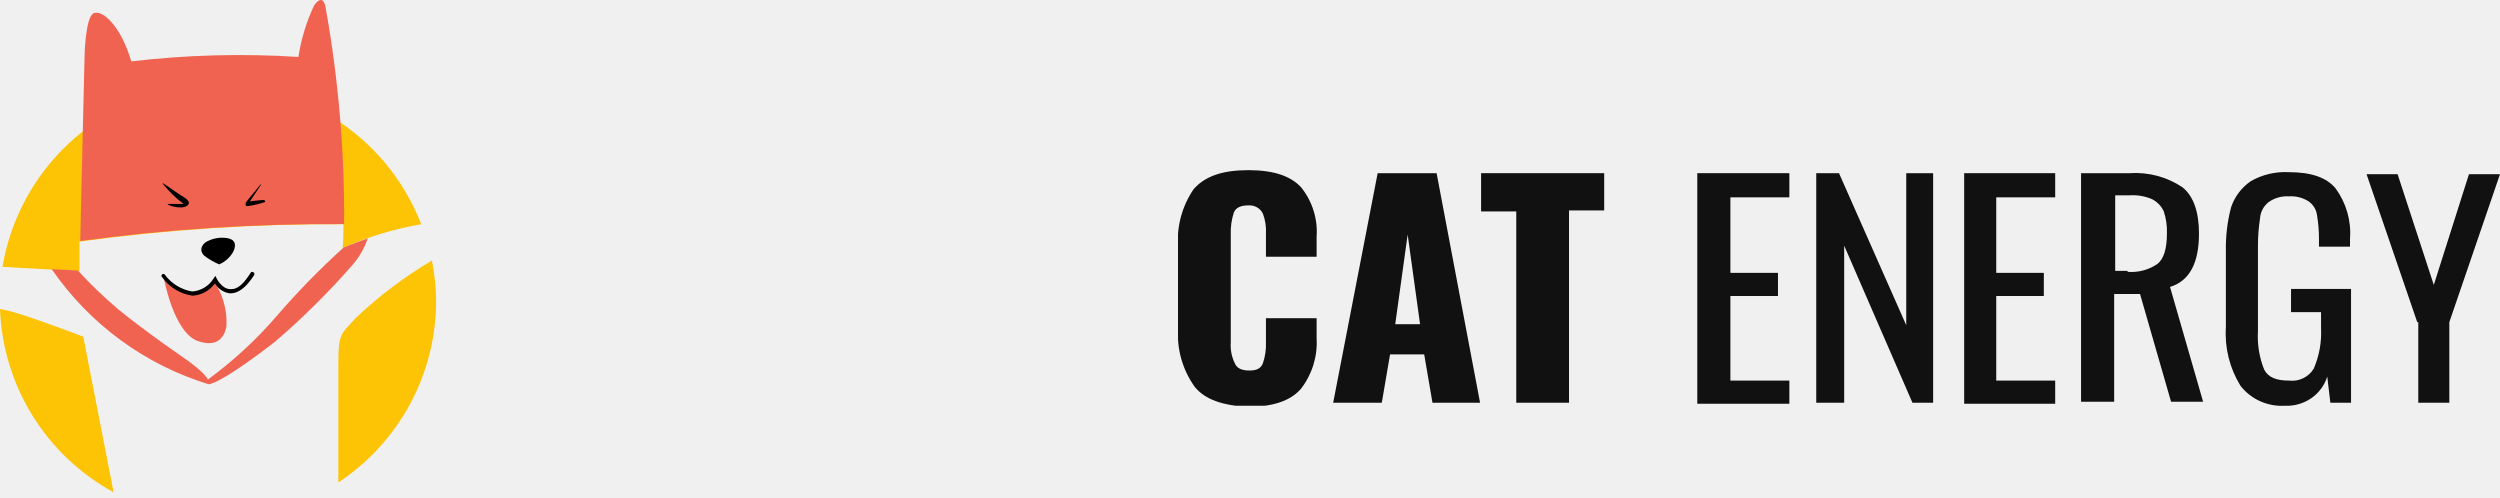
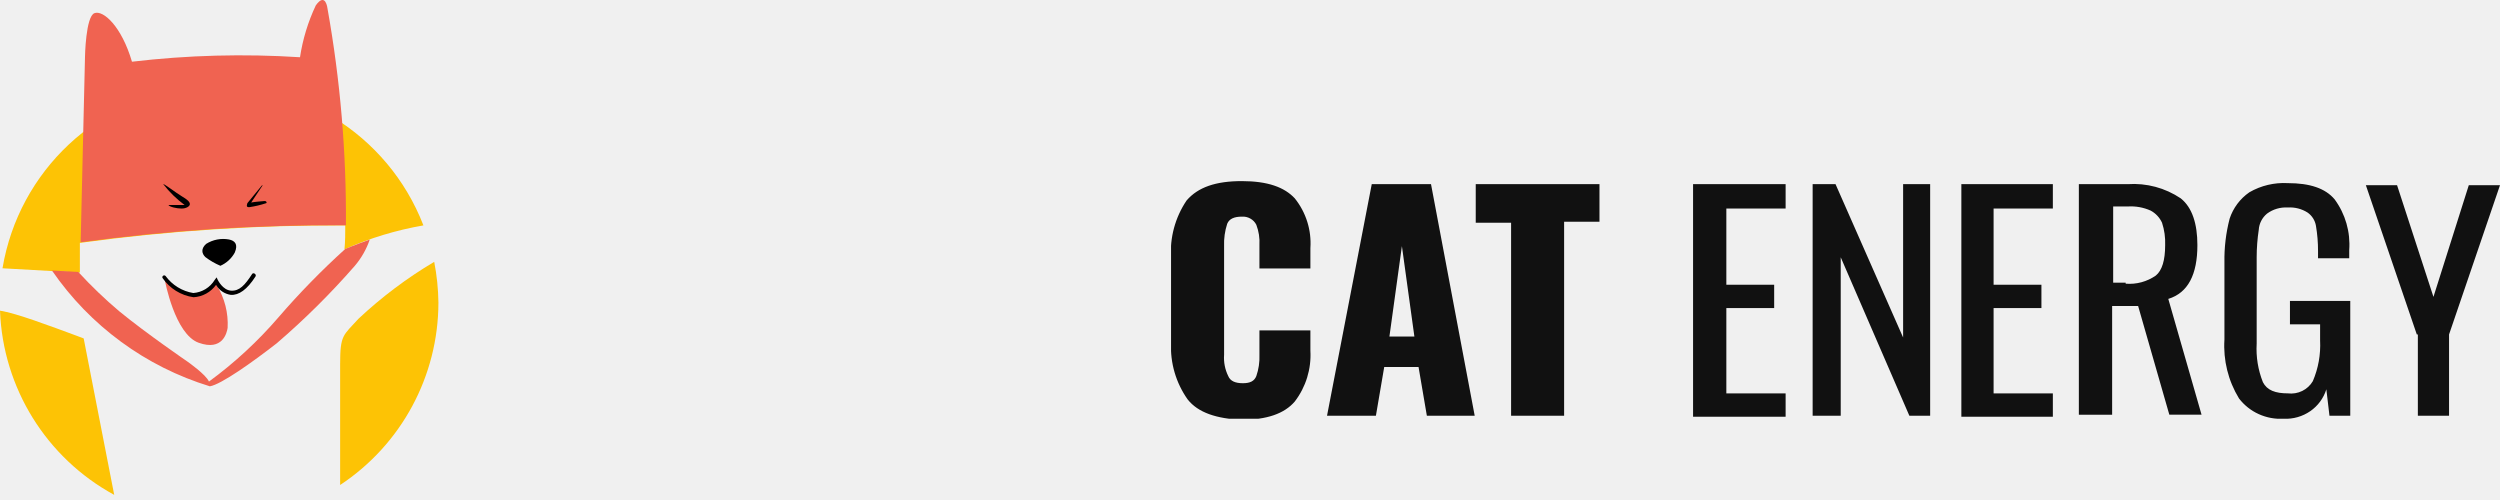
- <svg xmlns="http://www.w3.org/2000/svg" width="191" height="38" viewBox="0 0 191 38" fill="none">
-   <g clip-path="url(#clip0_94_35)">
-     <path d="M6.07 20.72V18.46C12.754 17.542 19.494 17.098 26.24 17.13C26.24 17.73 26.24 18.34 26.18 18.95C28.098 18.099 30.113 17.488 32.18 17.13C30.863 13.722 28.462 10.841 25.347 8.931C22.232 7.021 18.576 6.186 14.941 6.557C11.306 6.927 7.894 8.482 5.229 10.981C2.563 13.48 0.793 16.786 0.19 20.39L6.07 20.72Z" fill="#FDC305" />
-     <path d="M27.24 24.23C26.08 25.51 25.85 25.43 25.85 27.68C25.85 28.59 25.85 32.58 25.85 36.86C28.142 35.346 30.024 33.288 31.328 30.869C32.632 28.451 33.316 25.747 33.32 23C33.307 21.959 33.2 20.922 33 19.9C30.928 21.13 28.997 22.581 27.24 24.23Z" fill="#FDC305" />
-     <path d="M6.36 25.72C6.36 25.72 2.57 24.28 1.17 23.89C0.787 23.769 0.396 23.676 0 23.61C0.108 26.496 0.966 29.304 2.487 31.759C4.009 34.213 6.143 36.23 8.68 37.61L6.36 25.72Z" fill="#FDC305" />
-     <path d="M26.29 17.12C26.331 11.599 25.862 6.085 24.89 0.65C24.89 0.65 24.75 -0.64 24 0.41C23.411 1.658 23.007 2.985 22.8 4.35C18.542 4.076 14.268 4.19 10.03 4.69C9.24 2 7.85 0.75 7.18 1C6.51 1.25 6.46 4.31 6.46 4.31L6.13 18.41C12.811 17.506 19.548 17.075 26.29 17.12Z" fill="#F06351" />
-     <path d="M12.41 14C12.41 13.91 13.41 14.68 13.82 14.92C14.23 15.16 14.43 15.34 14.43 15.51C14.43 15.68 14.16 15.85 13.8 15.85C13.44 15.85 12.89 15.73 12.8 15.58H13.74H14.03C13.421 15.129 12.876 14.598 12.41 14Z" fill="black" />
-     <path d="M19.89 14.11L18.8 15.44C18.8 15.5 18.63 15.79 18.98 15.74C19.394 15.678 19.802 15.581 20.2 15.45C20.31 15.45 20.27 15.26 20.09 15.28C19.91 15.3 19.4 15.33 19.09 15.39L19.93 14.13C19.93 14.13 20 14 19.89 14.11Z" fill="black" />
-     <path d="M16.75 20.2C17.213 19.996 17.597 19.644 17.84 19.2C18.12 18.55 17.84 18.29 17.4 18.2C16.798 18.09 16.177 18.212 15.66 18.54C15.27 18.9 15.32 19.26 15.61 19.54C15.961 19.806 16.344 20.028 16.75 20.2Z" fill="black" />
-     <path d="M16.35 21.45C16.238 21.678 16.082 21.883 15.89 22.05C15.605 22.279 15.255 22.412 14.89 22.43C14.364 22.472 13.841 22.319 13.42 22C13.222 21.881 13.044 21.732 12.89 21.56C12.79 21.449 12.667 21.36 12.53 21.3C12.53 21.3 13.28 25.4 15.1 26.05C16.92 26.7 17.24 25.3 17.3 24.92C17.36 23.785 17.074 22.659 16.48 21.69C16.46 21.38 16.45 21.58 16.35 21.45Z" fill="#F06351" />
-     <path d="M14.71 22.59C14.245 22.525 13.799 22.365 13.398 22.121C12.998 21.877 12.651 21.553 12.38 21.17C12.367 21.157 12.356 21.141 12.349 21.124C12.342 21.107 12.338 21.089 12.338 21.07C12.338 21.051 12.342 21.033 12.349 21.016C12.356 20.999 12.367 20.983 12.38 20.97C12.393 20.957 12.409 20.946 12.426 20.939C12.443 20.932 12.461 20.928 12.48 20.928C12.499 20.928 12.517 20.932 12.534 20.939C12.551 20.946 12.567 20.957 12.58 20.97C13.085 21.664 13.843 22.131 14.69 22.27C15.022 22.245 15.343 22.141 15.626 21.967C15.91 21.793 16.148 21.554 16.32 21.27L16.46 21.08L16.56 21.29C16.56 21.29 16.93 22.05 17.56 22.09C18.19 22.13 18.61 21.68 19.17 20.81C19.183 20.797 19.199 20.786 19.216 20.779C19.233 20.772 19.251 20.768 19.27 20.768C19.289 20.768 19.307 20.772 19.324 20.779C19.341 20.786 19.357 20.797 19.37 20.81C19.402 20.831 19.425 20.863 19.435 20.9C19.444 20.937 19.439 20.977 19.42 21.01C18.78 22.01 18.15 22.45 17.54 22.41C17.308 22.376 17.087 22.29 16.893 22.159C16.699 22.027 16.537 21.853 16.42 21.65C16.223 21.924 15.968 22.151 15.672 22.314C15.376 22.477 15.047 22.571 14.71 22.59Z" fill="black" />
-     <path d="M26.24 18.92C24.445 20.544 22.751 22.277 21.17 24.11C19.599 25.936 17.824 27.577 15.88 29C15.66 28.47 14.26 27.49 14.26 27.49C14.26 27.49 11.13 25.35 9.08 23.67C7.974 22.737 6.929 21.735 5.95 20.67L3.95 20.56C6.84 24.765 11.07 27.868 15.95 29.36C16.81 29.22 19.22 27.5 21.02 26.1C23.139 24.282 25.124 22.313 26.96 20.21C27.462 19.621 27.849 18.942 28.1 18.21C27 18.6 26.24 18.92 26.24 18.92Z" fill="#F06351" />
+ <svg xmlns="http://www.w3.org/2000/svg" fill="none" viewBox="0 0 190 38">
+   <g clip-path="url(#a)">
+     <path fill="#FDC305" d="M6.07 20.72v-2.26a143.265 143.265 0 0 1 20.17-1.33c0 .6 0 1.21-.06 1.82a25.518 25.518 0 0 1 6-1.82A16.67 16.67 0 0 0 .19 20.39l5.88.33ZM27.24 24.23c-1.16 1.28-1.39 1.2-1.39 3.45v9.18A16.64 16.64 0 0 0 33.32 23a17.302 17.302 0 0 0-.32-3.1 33.109 33.109 0 0 0-5.76 4.33ZM6.36 25.72s-3.79-1.44-5.19-1.83A8.541 8.541 0 0 0 0 23.61a16.65 16.65 0 0 0 8.68 14L6.36 25.72Z" />
+     <path fill="#F06351" d="M26.29 17.12A89.799 89.799 0 0 0 24.89.65S24.75-.64 24 .41a14.22 14.22 0 0 0-1.2 3.94 70.34 70.34 0 0 0-12.77.34C9.24 2 7.85.75 7.18 1c-.67.25-.72 3.31-.72 3.31l-.33 14.1a143.211 143.211 0 0 1 20.16-1.29Z" />
+     <path fill="#000" d="M12.41 14c0-.09 1 .68 1.41.92.41.24.61.42.61.59 0 .17-.27.34-.63.34s-.91-.12-1-.27h1.23A8.34 8.34 0 0 1 12.41 14ZM19.89 14.11l-1.09 1.33c0 .06-.17.35.18.3a7.351 7.351 0 0 0 1.22-.29c.11 0 .07-.19-.11-.17-.18.02-.69.05-1 .11l.84-1.26s.07-.13-.04-.02ZM16.75 20.2a2.3 2.3 0 0 0 1.09-1c.28-.65 0-.91-.44-1a2.43 2.43 0 0 0-1.74.34c-.39.36-.34.72-.05 1a5.34 5.34 0 0 0 1.14.66Z" />
+     <path fill="#F06351" d="M16.35 21.45a1.92 1.92 0 0 1-.46.6 1.73 1.73 0 0 1-1 .38 2.15 2.15 0 0 1-1.47-.43 2.3 2.3 0 0 1-.53-.44c-.1-.11-.223-.2-.36-.26 0 0 .75 4.1 2.57 4.75 1.82.65 2.14-.75 2.2-1.13a5.61 5.61 0 0 0-.82-3.23c-.02-.31-.03-.11-.13-.24Z" />
+     <path fill="#000" d="M14.71 22.59a3.44 3.44 0 0 1-2.361-1.466.14.14 0 0 1 .031-.154.14.14 0 0 1 .2 0 3.26 3.26 0 0 0 2.11 1.3 2.09 2.09 0 0 0 1.63-1l.14-.19.1.21s.37.76 1 .8c.63.04 1.05-.41 1.61-1.28a.14.14 0 0 1 .2 0 .15.15 0 0 1 .05.2c-.64 1-1.27 1.44-1.88 1.4a1.549 1.549 0 0 1-1.12-.76 2.26 2.26 0 0 1-1.71.94Z" />
+     <path fill="#F06351" d="M26.24 18.92a58.634 58.634 0 0 0-5.07 5.19A31.633 31.633 0 0 1 15.88 29c-.22-.53-1.62-1.51-1.62-1.51s-3.13-2.14-5.18-3.82a34.139 34.139 0 0 1-3.13-3l-2-.11a22.57 22.57 0 0 0 12 8.8c.86-.14 3.27-1.86 5.07-3.26a58.13 58.13 0 0 0 5.94-5.89 6.15 6.15 0 0 0 1.14-2c-1.1.39-1.86.71-1.86.71Z" />
  </g>
-   <g clip-path="url(#clip1_94_35)">
-     <path d="M91.264 29.538C90.37 28.276 89.925 26.763 90 25.231V18.846C89.892 17.298 90.308 15.758 91.186 14.461C92.055 13.461 93.398 13 95.374 13C97.35 13 98.614 13.461 99.404 14.308C100.263 15.379 100.685 16.721 100.59 18.077V19.615H96.718V17.846C96.749 17.323 96.668 16.799 96.48 16.308C96.38 16.109 96.221 15.945 96.024 15.835C95.827 15.726 95.6 15.676 95.374 15.692C94.821 15.692 94.426 15.846 94.268 16.231C94.089 16.777 94.009 17.35 94.031 17.923V26.154C93.989 26.71 94.098 27.267 94.347 27.769C94.505 28.154 94.9 28.308 95.453 28.308C96.006 28.308 96.322 28.154 96.48 27.769C96.66 27.249 96.74 26.702 96.718 26.154V24.308H100.59V25.846C100.67 27.224 100.251 28.585 99.404 29.692C98.614 30.615 97.271 31.077 95.374 31.077C93.477 31 92.055 30.538 91.264 29.538Z" fill="#111111" />
-     <path d="M105.253 13.231H109.757L113.077 30.769H109.441L108.809 27.077H106.201L105.569 30.769H101.854L105.253 13.231ZM108.493 24.769L107.545 17.923L106.596 24.769H108.493Z" fill="#111111" />
-     <path d="M115.843 16.154H113.156V13.231H122.56V16.077H119.873V30.769H115.843V16.154Z" fill="#111111" />
-     <path d="M129.752 13.231H136.707V15.077H132.202V20.846H135.837V22.615H132.202V29.077H136.707V30.846H129.673V13.231H129.752Z" fill="#111111" />
-     <path d="M138.761 13.231H140.5L145.637 24.846V13.231H147.692V30.769H146.111L140.895 18.769V30.769H138.761V13.231Z" fill="#111111" />
-     <path d="M150.063 13.231H157.017V15.077H152.513V20.846H156.148V22.615H152.513V29.077H157.017V30.846H150.063V13.231Z" fill="#111111" />
-     <path d="M159.072 13.231H162.707C164.137 13.135 165.559 13.514 166.738 14.308C167.607 15 168.002 16.231 168.002 17.846C168.002 20.077 167.291 21.462 165.79 21.923L168.318 30.692H165.869L163.498 22.462H161.522V30.692H158.993V13.231H159.072ZM162.549 20.769C163.364 20.835 164.176 20.616 164.841 20.154C165.315 19.769 165.552 19 165.552 17.846C165.574 17.273 165.494 16.7 165.315 16.154C165.137 15.762 164.832 15.437 164.446 15.231C163.902 14.989 163.304 14.884 162.707 14.923H161.601V20.692H162.549V20.769Z" fill="#111111" />
-     <path d="M171.164 29.462C170.342 28.117 169.956 26.562 170.057 25V19.154C170.038 18.039 170.17 16.927 170.452 15.846C170.717 15.039 171.244 14.337 171.954 13.846C172.836 13.338 173.854 13.097 174.878 13.154C176.538 13.154 177.723 13.539 178.434 14.385C179.252 15.502 179.644 16.862 179.541 18.231V18.846H177.17V18.308C177.173 17.663 177.12 17.02 177.012 16.385C176.945 15.983 176.718 15.623 176.379 15.385C175.935 15.101 175.408 14.966 174.878 15C174.311 14.965 173.75 15.128 173.297 15.461C173.111 15.614 172.959 15.802 172.851 16.013C172.742 16.225 172.679 16.456 172.665 16.692C172.561 17.38 172.508 18.074 172.507 18.769V25.308C172.449 26.304 172.61 27.301 172.981 28.231C173.297 28.846 173.93 29.077 174.878 29.077C175.252 29.122 175.632 29.059 175.97 28.895C176.307 28.73 176.587 28.473 176.775 28.154C177.192 27.181 177.381 26.13 177.328 25.077V23.846H175.036V22.077H179.62V30.769H178.039L177.802 28.769C177.595 29.439 177.163 30.023 176.576 30.427C175.989 30.831 175.28 31.033 174.562 31C173.909 31.037 173.256 30.916 172.663 30.648C172.07 30.379 171.555 29.972 171.164 29.462Z" fill="#111111" />
-     <path d="M184.678 24.615L180.805 13.308H183.176L185.942 21.769L188.629 13.308H191L187.128 24.615V30.769H184.757V24.615H184.678Z" fill="#111111" />
+   <g fill="#111" clip-path="url(#b)">
+     <path d="M90.264 30.36A6.906 6.906 0 0 1 89 26.036V19.63a6.991 6.991 0 0 1 1.186-4.4c.869-1.003 2.212-1.466 4.188-1.466 1.976 0 3.24.463 4.03 1.312a5.453 5.453 0 0 1 1.186 3.782v1.544h-3.873v-1.775a3.715 3.715 0 0 0-.237-1.544c-.1-.2-.259-.364-.456-.474a1.16 1.16 0 0 0-.65-.144c-.553 0-.948.155-1.106.54a4.878 4.878 0 0 0-.237 1.699v8.259a3.132 3.132 0 0 0 .316 1.62c.158.387.553.541 1.106.541s.87-.154 1.027-.54a4.41 4.41 0 0 0 .237-1.621V25.11h3.873v1.544a5.808 5.808 0 0 1-1.186 3.86c-.79.926-2.133 1.389-4.03 1.389-1.897-.077-3.32-.54-4.11-1.544ZM104.253 13.996h4.504l3.32 17.599h-3.636l-.632-3.705h-2.608l-.632 3.704h-3.715l3.399-17.598Zm3.24 11.578-.948-6.87-.949 6.87h1.897ZM114.843 16.929h-2.687v-2.933h9.404v2.856h-2.687v14.742h-4.03V16.93ZM128.752 13.996h6.955v1.852h-4.505v5.79h3.635v1.775h-3.635v6.483h4.505v1.776h-7.034V13.996h.079ZM137.761 13.996h1.739l5.137 11.655V13.996h2.055v17.599h-1.581l-5.216-12.042v12.041h-2.134V13.997ZM149.063 13.996h6.954v1.852h-4.504v5.79h3.635v1.775h-3.635v6.483h4.504v1.776h-6.954V13.996ZM158.072 13.996h3.635a6.436 6.436 0 0 1 4.031 1.08c.869.695 1.264 1.93 1.264 3.551 0 2.238-.711 3.628-2.212 4.09l2.528 8.8h-2.449l-2.371-8.259h-1.976v8.26h-2.529V13.995h.079Zm3.477 7.564a3.514 3.514 0 0 0 2.292-.617c.474-.386.711-1.158.711-2.316a4.871 4.871 0 0 0-.237-1.698 1.978 1.978 0 0 0-.869-.926 3.68 3.68 0 0 0-1.739-.31h-1.106v5.79h.948v.077ZM170.164 30.282a7.654 7.654 0 0 1-1.107-4.477v-5.867a12.35 12.35 0 0 1 .395-3.319 3.933 3.933 0 0 1 1.502-2.007c.882-.51 1.9-.752 2.924-.694 1.66 0 2.845.386 3.556 1.235a5.807 5.807 0 0 1 1.107 3.86v.617h-2.371v-.54c.003-.647-.05-1.293-.158-1.93a1.539 1.539 0 0 0-.633-1.004 2.485 2.485 0 0 0-1.501-.386 2.411 2.411 0 0 0-1.581.463 1.738 1.738 0 0 0-.632 1.235c-.104.69-.157 1.387-.158 2.084v6.561c-.058 1 .103 2 .474 2.934.316.617.949.849 1.897.849.374.045.754-.018 1.092-.183.337-.165.617-.424.805-.744a6.968 6.968 0 0 0 .553-3.087v-1.235h-2.292v-1.775h4.584v8.722h-1.581l-.237-2.007a3.154 3.154 0 0 1-1.226 1.664 3.279 3.279 0 0 1-2.014.574 4.036 4.036 0 0 1-1.899-.353 3.93 3.93 0 0 1-1.499-1.19ZM183.678 25.42l-3.873-11.347h2.371l2.766 8.49 2.687-8.49H190l-3.872 11.346v6.175h-2.371V25.42h-.079Z" />
  </g>
  <defs>
-     <clipPath id="clip0_94_35">
-       <rect width="33.32" height="37.61" fill="white" />
+     <clipPath id="a">
+       <path fill="#fff" d="M0 0h33.32v37.61H0z" />
    </clipPath>
-     <clipPath id="clip1_94_35">
-       <rect width="101" height="18" fill="white" transform="translate(90 13)" />
+     <clipPath id="b">
+       <path fill="#fff" d="M89 13.764h101v18.062H89z" />
    </clipPath>
  </defs>
</svg>
